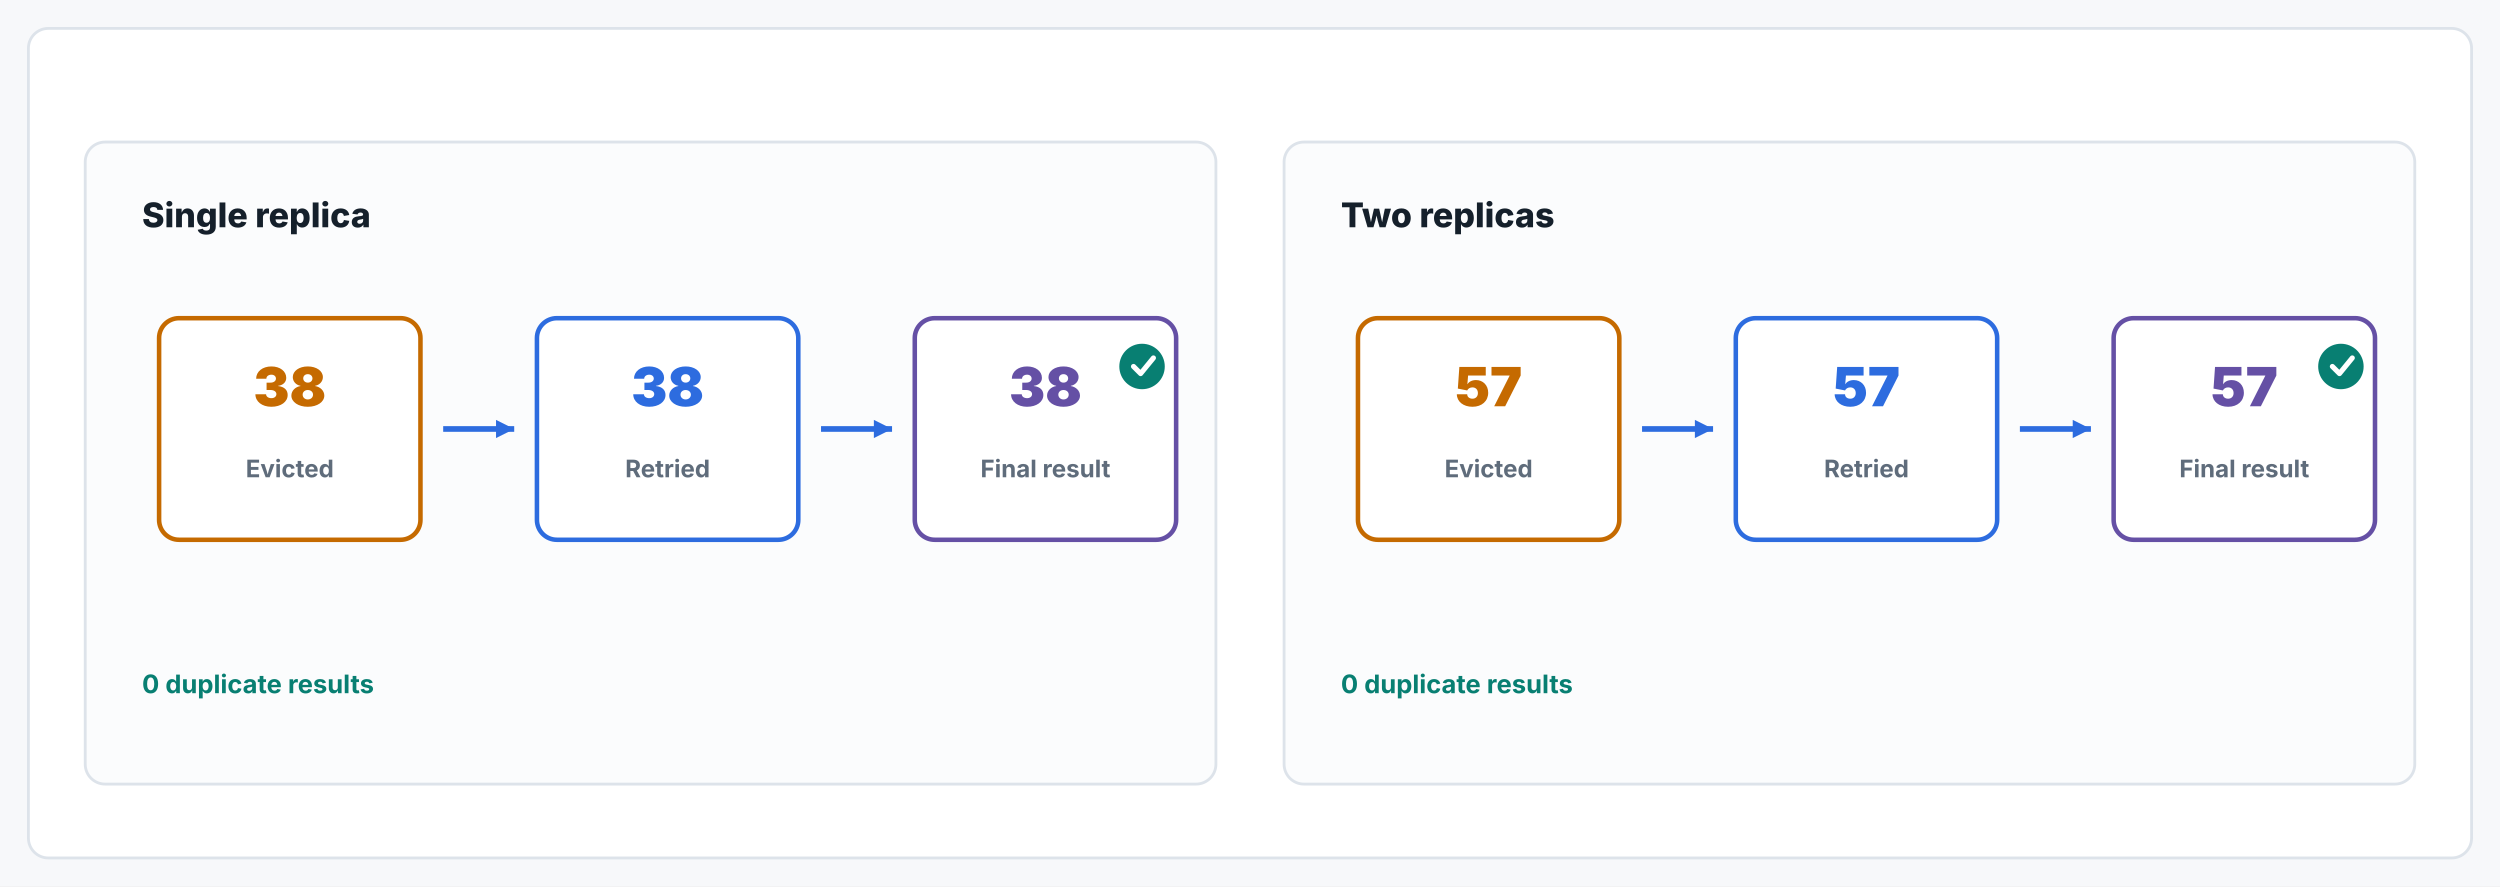
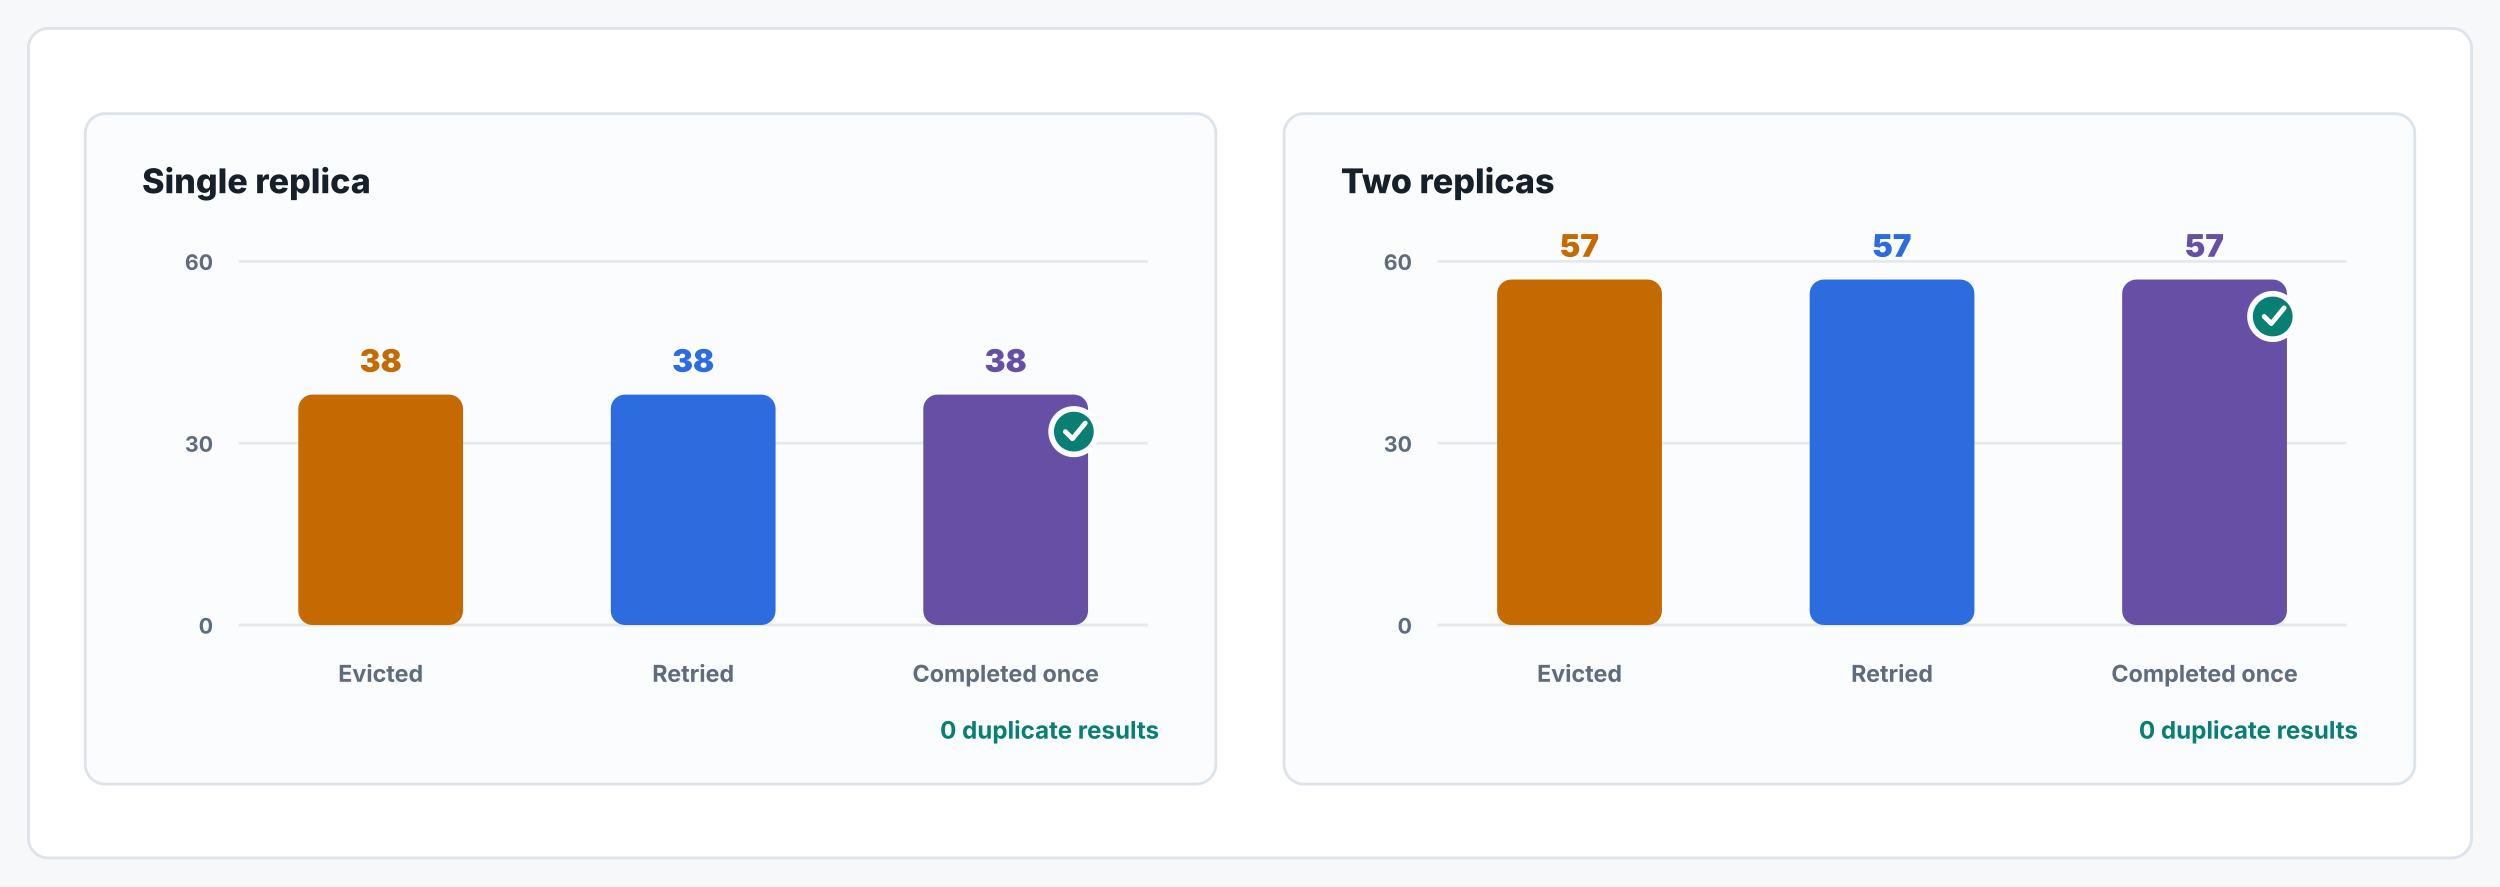
<svg xmlns="http://www.w3.org/2000/svg" width="880" height="312" viewBox="0 0 880 312" role="img" aria-label="All 38 single-replica evictions and all 57 two-replica evictions were retried, and each produced one final result with no duplicates">
  <style>text{font-family:system-ui,-apple-system,sans-serif}</style>
  <rect width="880" height="312" fill="#f7f8fa" />
  <rect x="10" y="10" width="860" height="292" rx="7" fill="#ffffff" stroke="#dde3ea" />
-   <defs>
-     <marker id="proof-arrow" viewBox="0 0 10 10" refX="8" refY="5" markerWidth="4" markerHeight="4" orient="auto">
-       <path d="M0 1L8 5L0 9Z" fill="#2d6cdf" />
-     </marker>
-   </defs>
-   <rect x="30" y="50" width="398" height="226" rx="7" fill="#fbfcfd" stroke="#dde3ea" />
-   <text x="50.0" y="80.0" fill="#15202b" font-size="12" font-weight="800" text-anchor="start">Single replica</text>
-   <rect x="56.0" y="112" width="92" height="78" rx="7" fill="#ffffff" stroke="#c56a00" stroke-width="1.6" />
-   <text x="102.0" y="143.0" fill="#c56a00" font-size="19" font-weight="850" text-anchor="middle">38</text>
-   <text x="102.0" y="168.0" fill="#5f6c7b" font-size="8.5" font-weight="740" text-anchor="middle">Evicted</text>
-   <path d="M156.0 151.0 H181.0" stroke="#2d6cdf" stroke-width="2" marker-end="url(#proof-arrow)" />
-   <rect x="189.0" y="112" width="92" height="78" rx="7" fill="#ffffff" stroke="#2d6cdf" stroke-width="1.6" />
-   <text x="235.0" y="143.0" fill="#2d6cdf" font-size="19" font-weight="850" text-anchor="middle">38</text>
-   <text x="235.0" y="168.0" fill="#5f6c7b" font-size="8.5" font-weight="740" text-anchor="middle">Retried</text>
-   <path d="M289.0 151.0 H314.0" stroke="#2d6cdf" stroke-width="2" marker-end="url(#proof-arrow)" />
-   <rect x="322.0" y="112" width="92" height="78" rx="7" fill="#ffffff" stroke="#6550a5" stroke-width="1.6" />
-   <text x="368.0" y="143.0" fill="#6550a5" font-size="19" font-weight="850" text-anchor="middle">38</text>
-   <text x="368.0" y="168.0" fill="#5f6c7b" font-size="8.5" font-weight="740" text-anchor="middle">Final result</text>
-   <circle cx="402" cy="129" r="9" fill="#087f72" stroke="#ffffff" stroke-width="2" />
-   <path d="M399 129 L401.5 131.5 L406 126" fill="none" stroke="#ffffff" stroke-width="1.8" stroke-linecap="round" stroke-linejoin="round" />
-   <text x="50.0" y="244.0" fill="#087f72" font-size="9" font-weight="750" text-anchor="start">0 duplicate results</text>
-   <rect x="452" y="50" width="398" height="226" rx="7" fill="#fbfcfd" stroke="#dde3ea" />
-   <text x="472.0" y="80.0" fill="#15202b" font-size="12" font-weight="800" text-anchor="start">Two replicas</text>
-   <rect x="478.0" y="112" width="92" height="78" rx="7" fill="#ffffff" stroke="#c56a00" stroke-width="1.6" />
-   <text x="524.0" y="143.0" fill="#c56a00" font-size="19" font-weight="850" text-anchor="middle">57</text>
-   <text x="524.0" y="168.0" fill="#5f6c7b" font-size="8.5" font-weight="740" text-anchor="middle">Evicted</text>
-   <path d="M578.0 151.0 H603.0" stroke="#2d6cdf" stroke-width="2" marker-end="url(#proof-arrow)" />
-   <rect x="611.0" y="112" width="92" height="78" rx="7" fill="#ffffff" stroke="#2d6cdf" stroke-width="1.6" />
-   <text x="657.0" y="143.0" fill="#2d6cdf" font-size="19" font-weight="850" text-anchor="middle">57</text>
-   <text x="657.0" y="168.0" fill="#5f6c7b" font-size="8.5" font-weight="740" text-anchor="middle">Retried</text>
-   <path d="M711.0 151.0 H736.0" stroke="#2d6cdf" stroke-width="2" marker-end="url(#proof-arrow)" />
-   <rect x="744.0" y="112" width="92" height="78" rx="7" fill="#ffffff" stroke="#6550a5" stroke-width="1.6" />
-   <text x="790.0" y="143.0" fill="#6550a5" font-size="19" font-weight="850" text-anchor="middle">57</text>
-   <text x="790.0" y="168.0" fill="#5f6c7b" font-size="8.5" font-weight="740" text-anchor="middle">Final result</text>
-   <circle cx="824" cy="129" r="9" fill="#087f72" stroke="#ffffff" stroke-width="2" />
-   <path d="M821 129 L823.5 131.5 L828 126" fill="none" stroke="#ffffff" stroke-width="1.8" stroke-linecap="round" stroke-linejoin="round" />
-   <text x="472.0" y="244.0" fill="#087f72" font-size="9" font-weight="750" text-anchor="start">0 duplicate results</text>
+   <rect x="30" y="40" width="398" height="236" rx="7" fill="#fbfcfd" stroke="#dde3ea" />
+   <text x="50.0" y="68.0" fill="#15202b" font-size="12" font-weight="800" text-anchor="start">Single replica</text>
+   <line x1="84" y1="220.0" x2="404" y2="220.0" stroke="#e4e9ee" />
+   <text x="75.0" y="223.0" fill="#5f6c7b" font-size="7.5" font-weight="650" text-anchor="end">0</text>
+   <line x1="84" y1="156.0" x2="404" y2="156.0" stroke="#e4e9ee" />
+   <text x="75.0" y="159.0" fill="#5f6c7b" font-size="7.5" font-weight="650" text-anchor="end">30</text>
+   <line x1="84" y1="92.0" x2="404" y2="92.0" stroke="#e4e9ee" />
+   <text x="75.0" y="95.0" fill="#5f6c7b" font-size="7.5" font-weight="650" text-anchor="end">60</text>
+   <rect x="105" y="138.9" width="58" height="81.1" rx="5" fill="#c56a00" />
+   <text x="134.0" y="130.9" fill="#c56a00" font-size="11" font-weight="850" text-anchor="middle">38</text>
+   <text x="134.0" y="240.0" fill="#5f6c7b" font-size="8.2" font-weight="720" text-anchor="middle">Evicted</text>
+   <rect x="215" y="138.9" width="58" height="81.1" rx="5" fill="#2d6cdf" />
+   <text x="244.0" y="130.9" fill="#2d6cdf" font-size="11" font-weight="850" text-anchor="middle">38</text>
+   <text x="244.0" y="240.0" fill="#5f6c7b" font-size="8.2" font-weight="720" text-anchor="middle">Retried</text>
+   <rect x="325" y="138.9" width="58" height="81.1" rx="5" fill="#6550a5" />
+   <text x="354.0" y="130.9" fill="#6550a5" font-size="11" font-weight="850" text-anchor="middle">38</text>
+   <text x="354.0" y="240.0" fill="#5f6c7b" font-size="8.2" font-weight="720" text-anchor="middle">Completed once</text>
+   <circle cx="378" cy="151.933" r="8" fill="#087f72" stroke="#ffffff" stroke-width="2" />
+   <path d="M375 151.933 L377.5 154.433 L382 148.933" fill="none" stroke="#ffffff" stroke-width="1.7" stroke-linecap="round" stroke-linejoin="round" />
+   <text x="408.0" y="260.0" fill="#087f72" font-size="8.5" font-weight="750" text-anchor="end">0 duplicate results</text>
+   <rect x="452" y="40" width="398" height="236" rx="7" fill="#fbfcfd" stroke="#dde3ea" />
+   <text x="472.0" y="68.0" fill="#15202b" font-size="12" font-weight="800" text-anchor="start">Two replicas</text>
+   <line x1="506" y1="220.0" x2="826" y2="220.0" stroke="#e4e9ee" />
+   <text x="497.0" y="223.0" fill="#5f6c7b" font-size="7.5" font-weight="650" text-anchor="end">0</text>
+   <line x1="506" y1="156.0" x2="826" y2="156.0" stroke="#e4e9ee" />
+   <text x="497.0" y="159.0" fill="#5f6c7b" font-size="7.5" font-weight="650" text-anchor="end">30</text>
+   <line x1="506" y1="92.0" x2="826" y2="92.0" stroke="#e4e9ee" />
+   <text x="497.0" y="95.0" fill="#5f6c7b" font-size="7.5" font-weight="650" text-anchor="end">60</text>
+   <rect x="527" y="98.4" width="58" height="121.6" rx="5" fill="#c56a00" />
+   <text x="556.0" y="90.4" fill="#c56a00" font-size="11" font-weight="850" text-anchor="middle">57</text>
+   <text x="556.0" y="240.0" fill="#5f6c7b" font-size="8.2" font-weight="720" text-anchor="middle">Evicted</text>
+   <rect x="637" y="98.4" width="58" height="121.6" rx="5" fill="#2d6cdf" />
+   <text x="666.0" y="90.4" fill="#2d6cdf" font-size="11" font-weight="850" text-anchor="middle">57</text>
+   <text x="666.0" y="240.0" fill="#5f6c7b" font-size="8.2" font-weight="720" text-anchor="middle">Retried</text>
+   <rect x="747" y="98.4" width="58" height="121.6" rx="5" fill="#6550a5" />
+   <text x="776.0" y="90.4" fill="#6550a5" font-size="11" font-weight="850" text-anchor="middle">57</text>
+   <text x="776.0" y="240.0" fill="#5f6c7b" font-size="8.2" font-weight="720" text-anchor="middle">Completed once</text>
+   <circle cx="800" cy="111.4" r="8" fill="#087f72" stroke="#ffffff" stroke-width="2" />
+   <path d="M797 111.4 L799.5 113.9 L804 108.4" fill="none" stroke="#ffffff" stroke-width="1.7" stroke-linecap="round" stroke-linejoin="round" />
+   <text x="830.0" y="260.0" fill="#087f72" font-size="8.5" font-weight="750" text-anchor="end">0 duplicate results</text>
</svg>
